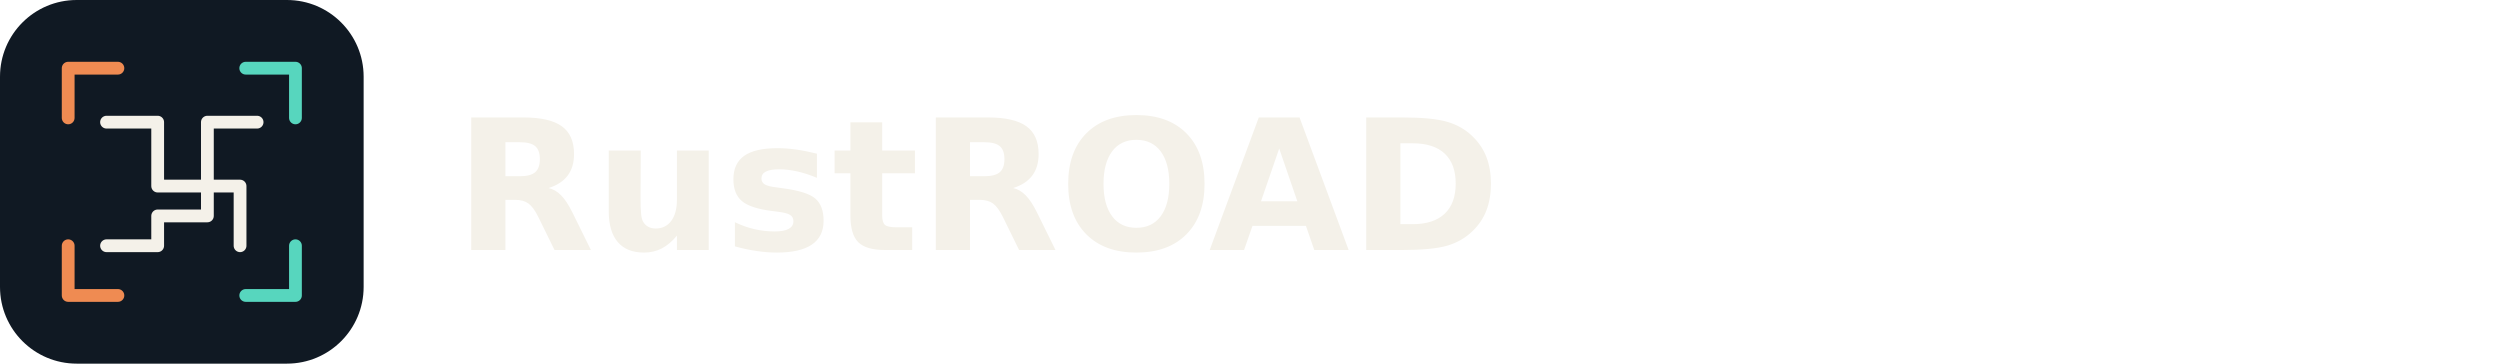
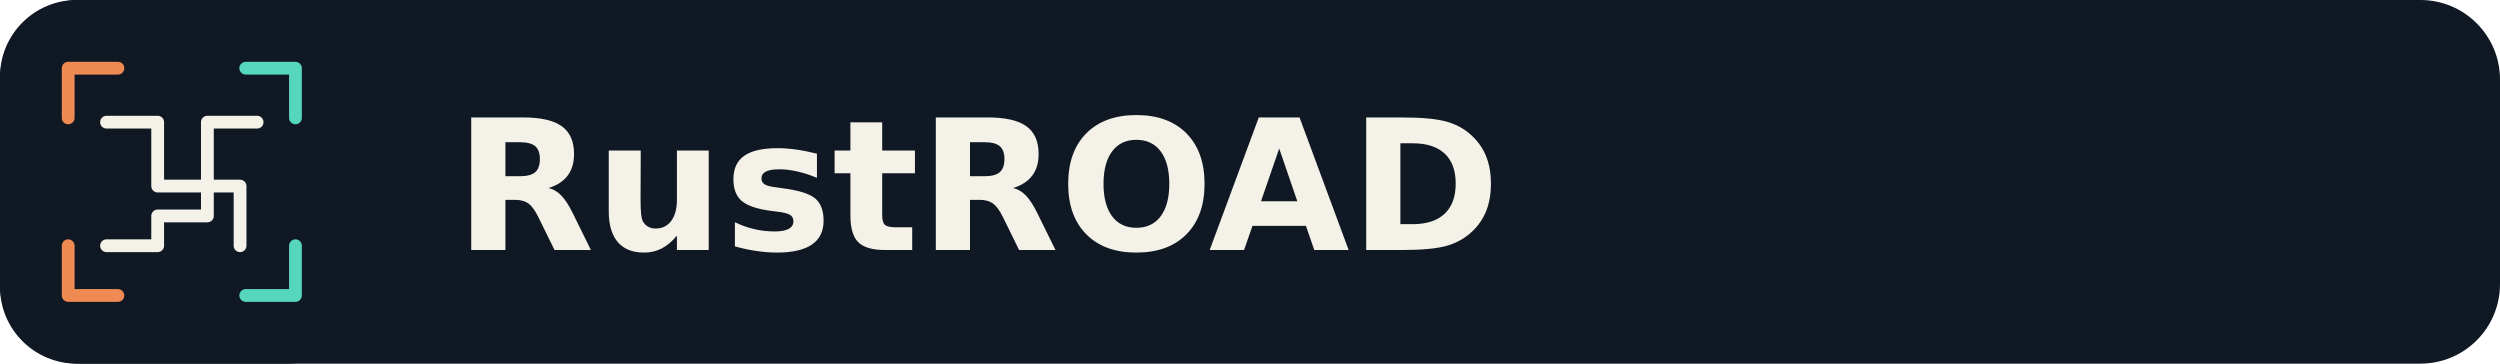
<svg xmlns="http://www.w3.org/2000/svg" width="440" height="64" viewBox="0 0 440 64" role="img" aria-labelledby="title desc">
+   <rect width="440" height="64" rx="14" fill="#101923" />
  <g transform="scale(.25)">
    <rect width="256" height="256" rx="54" fill="#101923" />
    <g fill="none" stroke-width="9" stroke-linecap="round" stroke-linejoin="round">
      <path d="M83 48H48V83M48 173V208H83" stroke="#EF8B52" />
      <path d="M173 48H208V83M208 173V208H173" stroke="#57D6BE" />
      <g stroke="#F4F1E9">
        <polyline points="75,86 111,86 111,131 169,131 169,173" />
        <polyline points="75,173 111,173 111,152 146,152 146,86 181,86" />
      </g>
    </g>
  </g>
  <text x="80" y="44" font-family="DejaVu Sans,sans-serif" font-size="32" font-weight="700" fill="#F4F1E9">RustROAD</text>
</svg>
